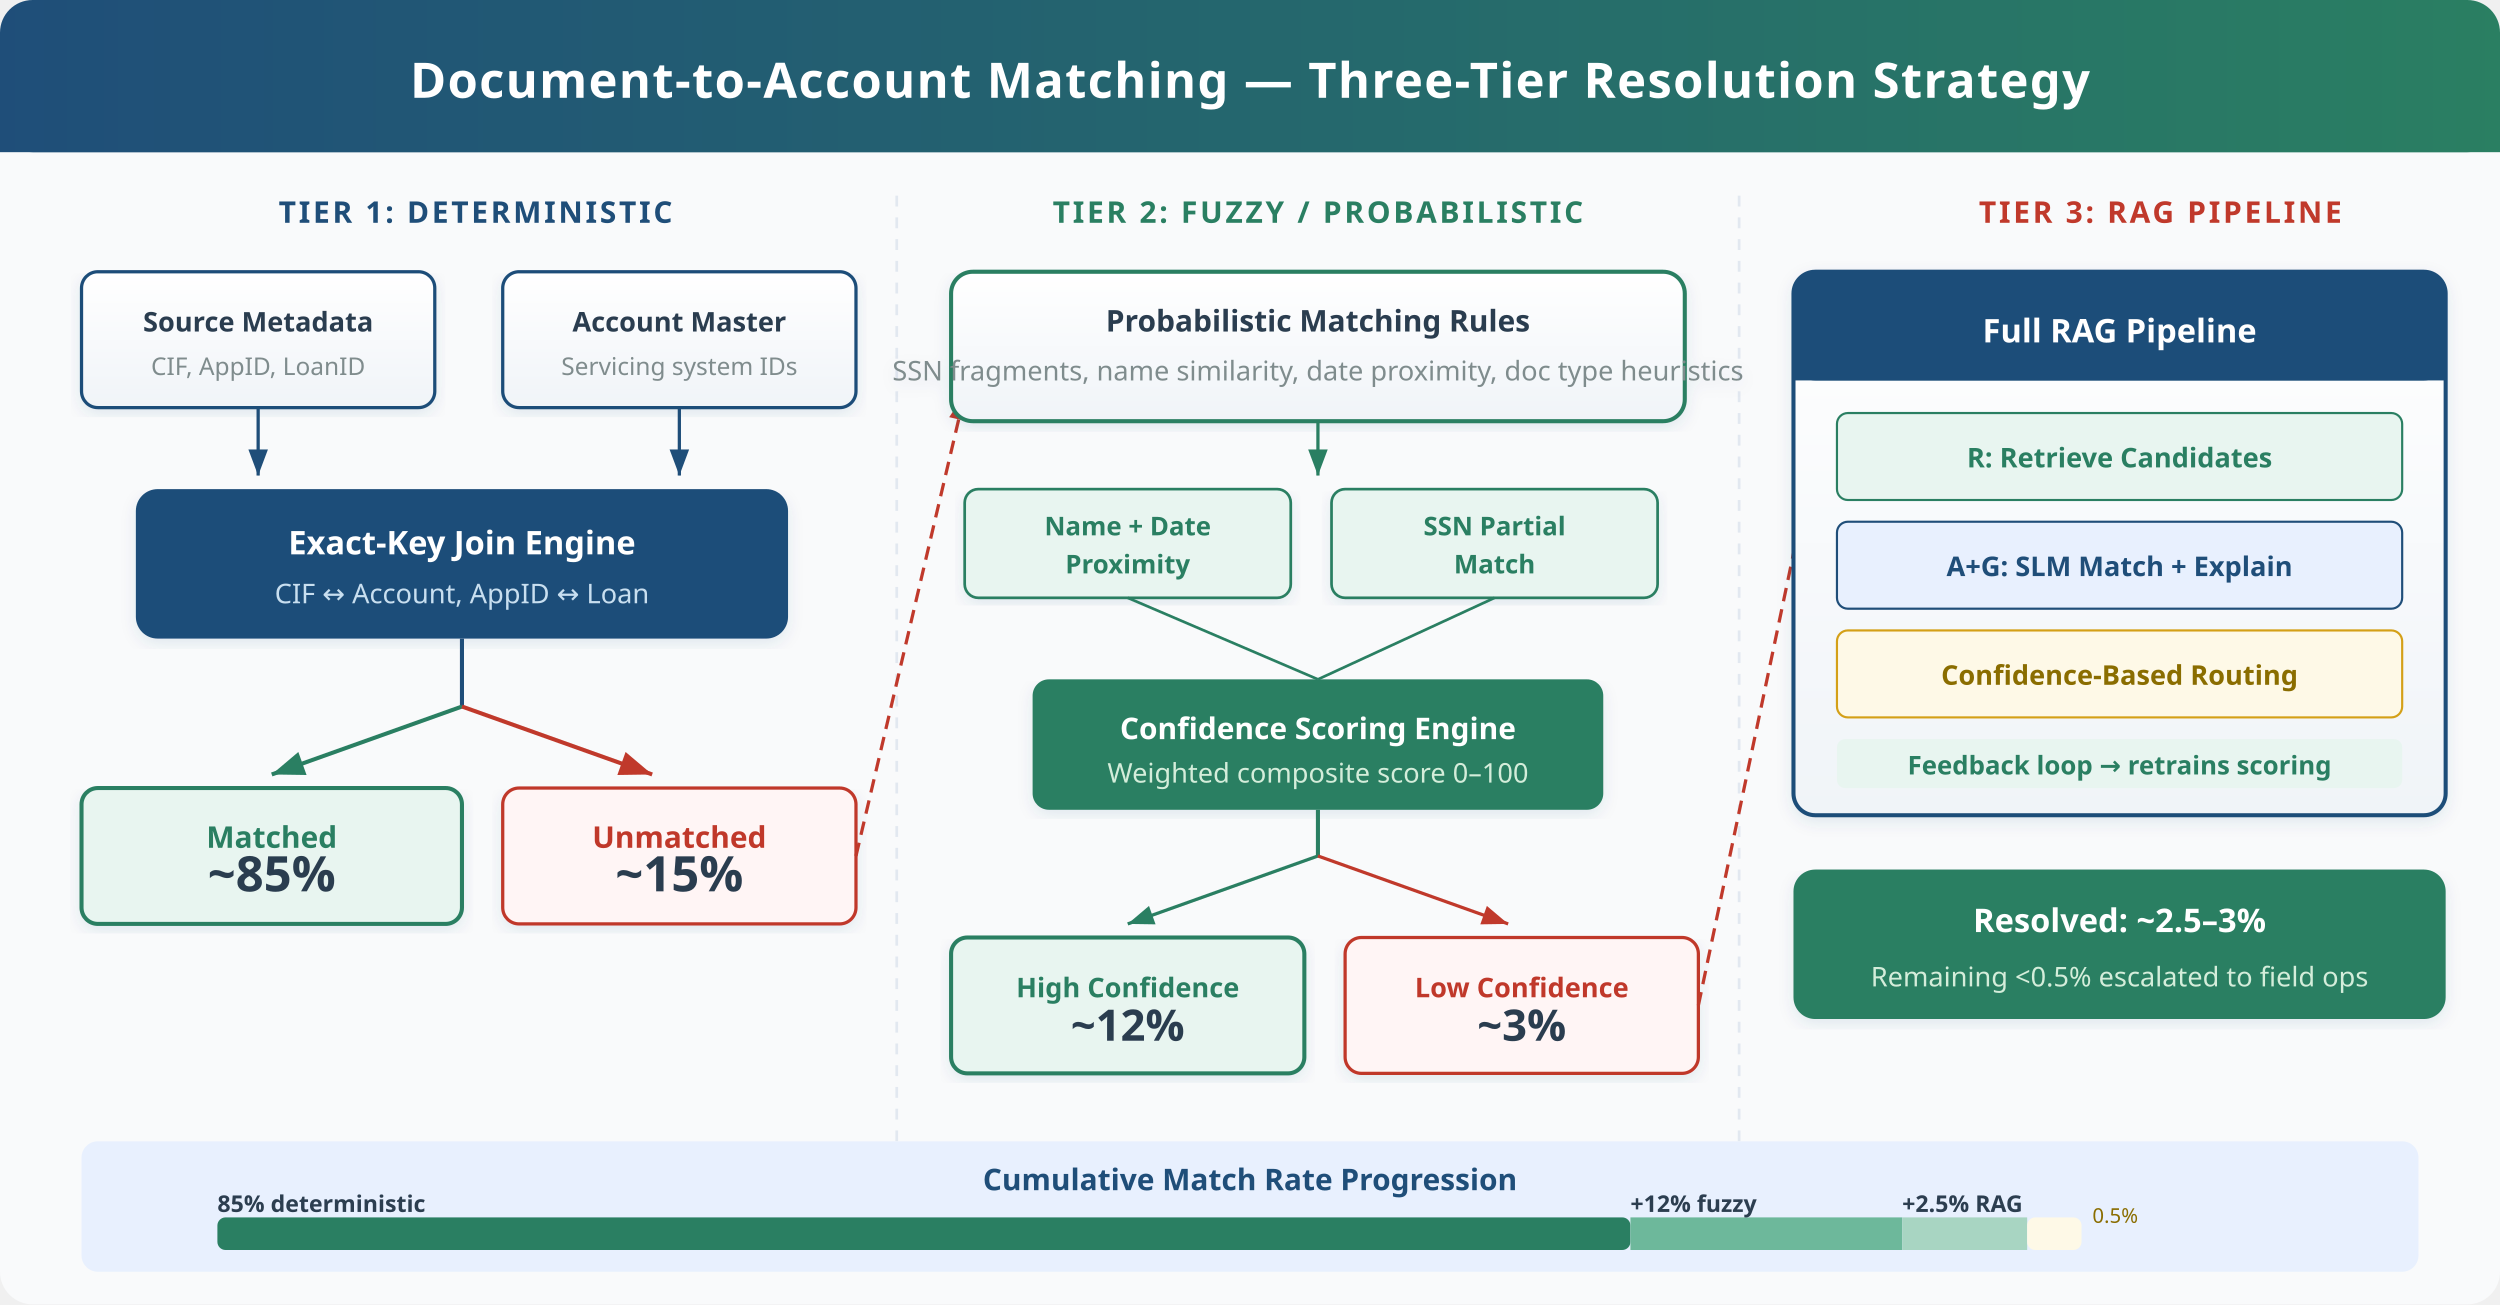
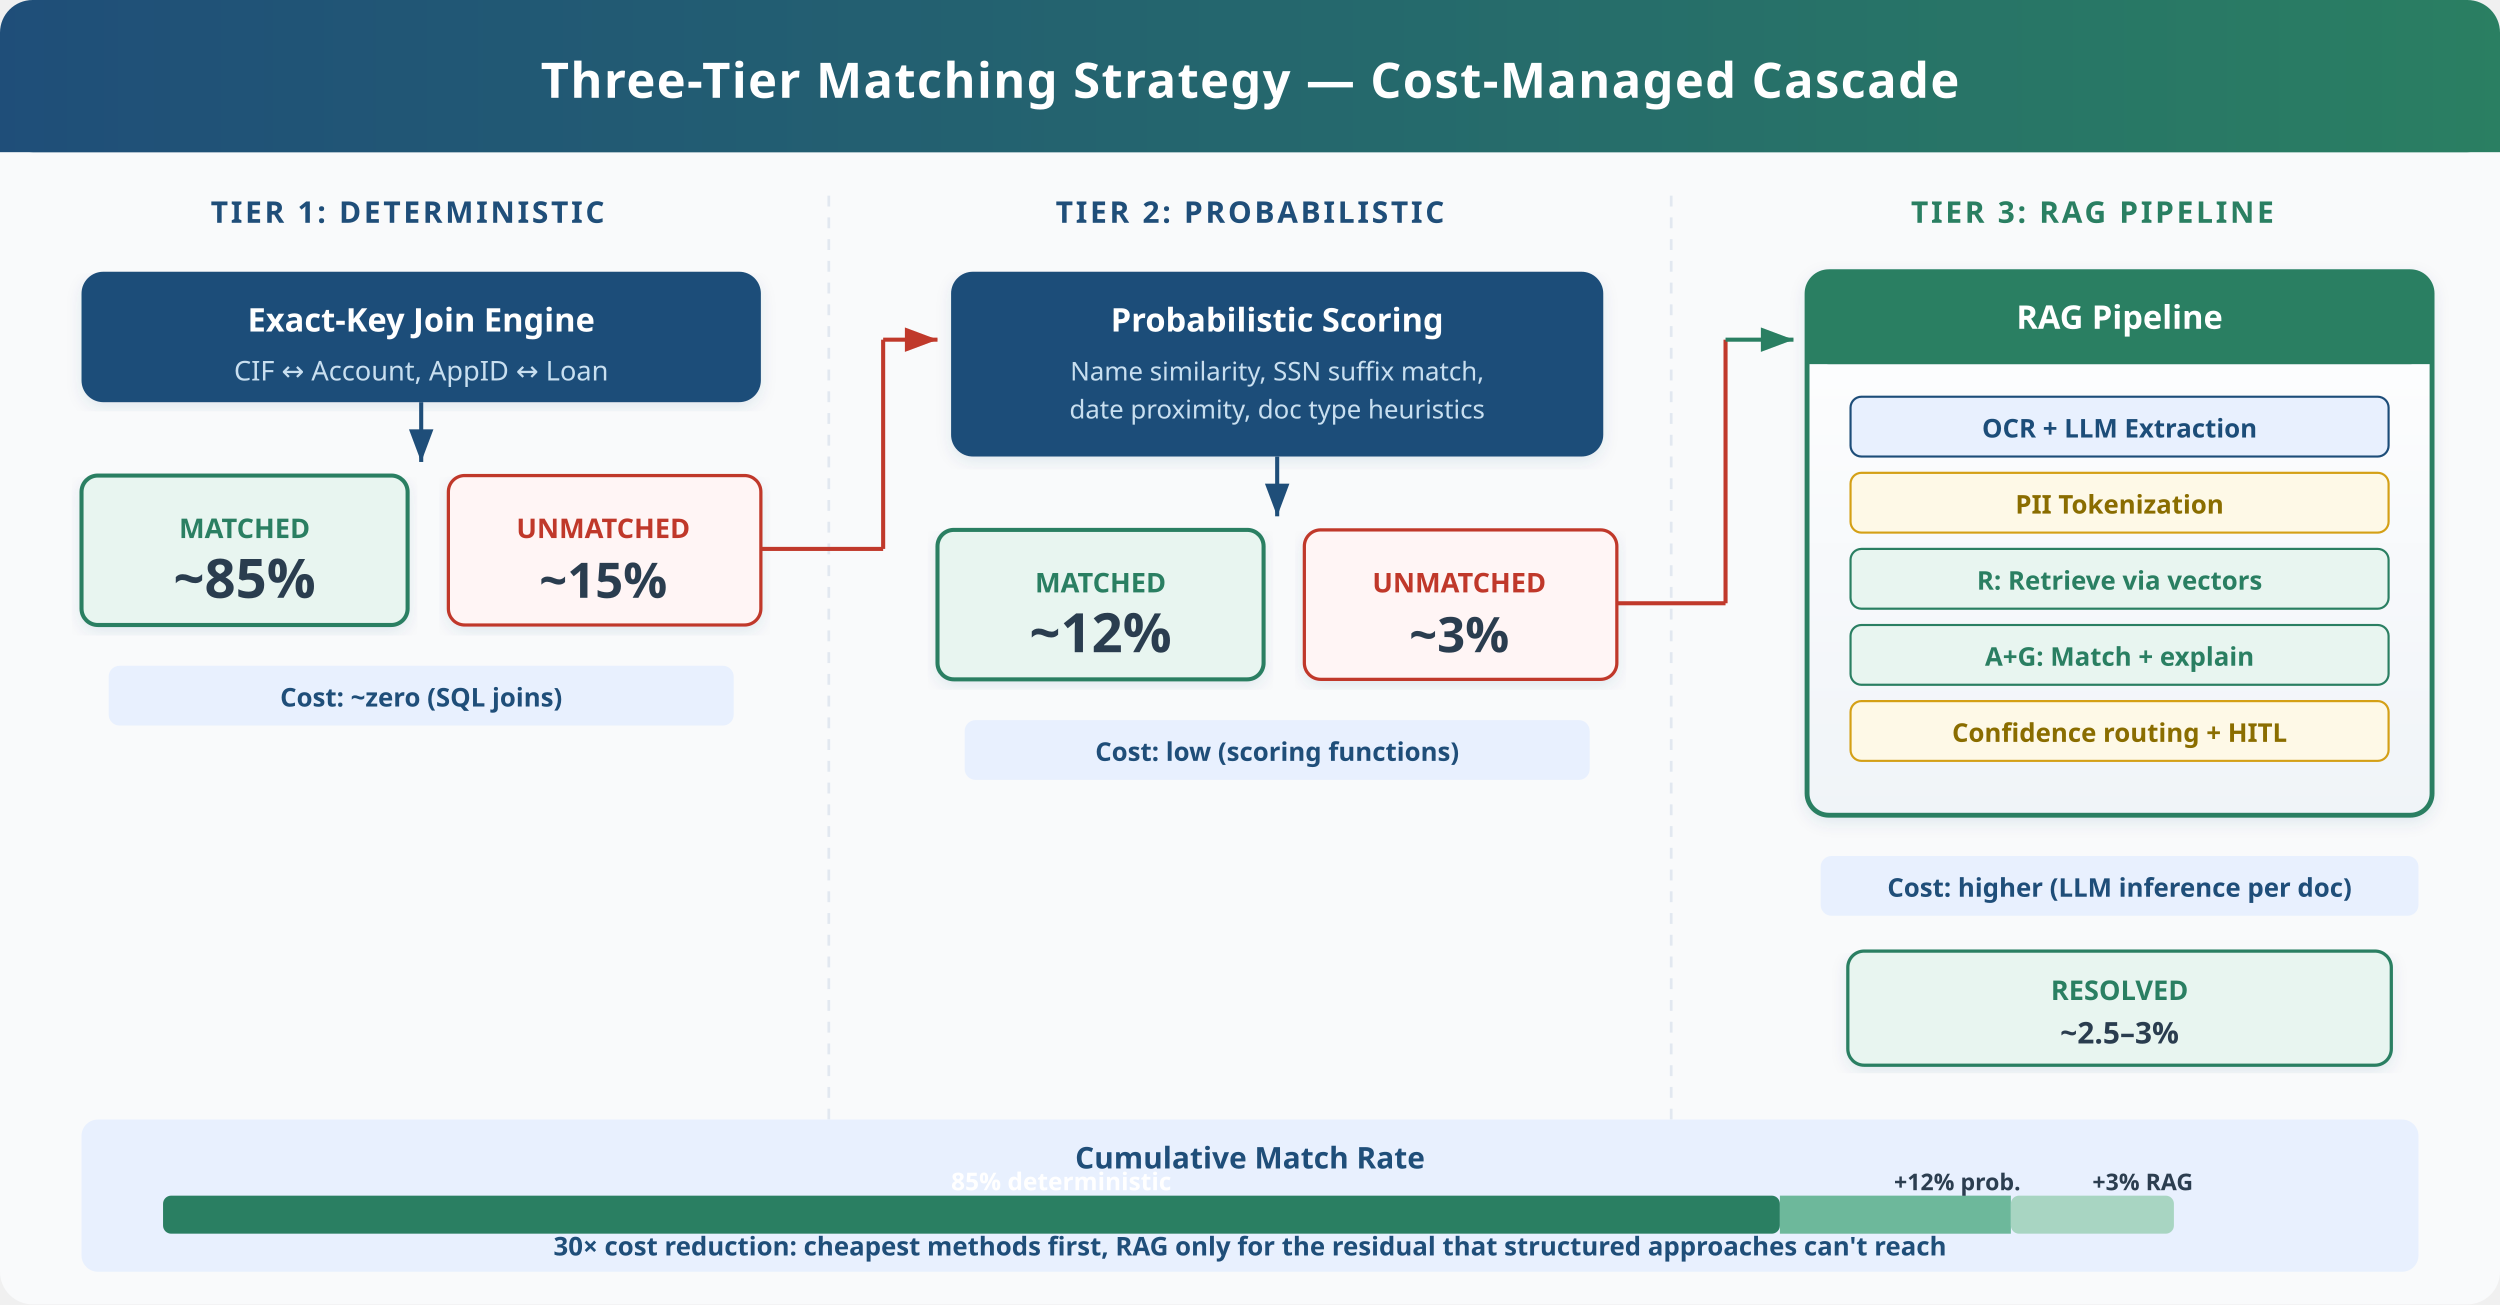
<svg xmlns="http://www.w3.org/2000/svg" viewBox="0 0 920 480" font-family="'Segoe UI', system-ui, sans-serif">
  <defs>
    <filter id="ds4" x="-3%" y="-3%" width="106%" height="110%">
      <feDropShadow dx="0" dy="2" stdDeviation="3" flood-color="#1F4E79" flood-opacity="0.1" />
    </filter>
    <linearGradient id="hg4" x1="0" y1="0" x2="1" y2="0">
      <stop offset="0%" stop-color="#1F4E79" />
      <stop offset="100%" stop-color="#2A7F62" />
    </linearGradient>
    <linearGradient id="cg4" x1="0" y1="0" x2="0" y2="1">
      <stop offset="0%" stop-color="#ffffff" />
      <stop offset="100%" stop-color="#f0f4f8" />
    </linearGradient>
    <marker id="a4" markerWidth="8" markerHeight="6" refX="8" refY="3" orient="auto">
      <polygon points="0 0, 8 3, 0 6" fill="#1F4E79" />
    </marker>
    <marker id="a4t" markerWidth="8" markerHeight="6" refX="8" refY="3" orient="auto">
      <polygon points="0 0, 8 3, 0 6" fill="#2A7F62" />
    </marker>
    <marker id="a4r" markerWidth="8" markerHeight="6" refX="8" refY="3" orient="auto">
      <polygon points="0 0, 8 3, 0 6" fill="#c0392b" />
    </marker>
  </defs>
  <rect width="920" height="480" fill="#f9fafb" rx="12" />
  <rect x="0" y="0" width="920" height="56" fill="url(#hg4)" rx="12" />
  <rect x="0" y="28" width="920" height="28" fill="url(#hg4)" />
-   <text x="460" y="36" text-anchor="middle" fill="#ffffff" font-size="18" font-weight="700" letter-spacing="0.5">Document-to-Account Matching — Three-Tier Resolution Strategy</text>
-   <text x="175" y="82" text-anchor="middle" fill="#1F4E79" font-size="11" font-weight="700" letter-spacing="1">TIER 1: DETERMINISTIC</text>
-   <text x="485" y="82" text-anchor="middle" fill="#2A7F62" font-size="11" font-weight="700" letter-spacing="1">TIER 2: FUZZY / PROBABILISTIC</text>
-   <text x="795" y="82" text-anchor="middle" fill="#c0392b" font-size="11" font-weight="700" letter-spacing="1">TIER 3: RAG PIPELINE</text>
-   <line x1="330" y1="72" x2="330" y2="440" stroke="#e2e8f0" stroke-width="1" stroke-dasharray="4,4" />
-   <line x1="640" y1="72" x2="640" y2="440" stroke="#e2e8f0" stroke-width="1" stroke-dasharray="4,4" />
+   <text x="460" y="36" text-anchor="middle" fill="#ffffff" font-size="18" font-weight="700" letter-spacing="0.5">Three-Tier Matching Strategy — Cost-Managed Cascade</text>
+   <text x="150" y="82" text-anchor="middle" fill="#1F4E79" font-size="11" font-weight="700" letter-spacing="1">TIER 1: DETERMINISTIC</text>
+   <text x="460" y="82" text-anchor="middle" fill="#1F4E79" font-size="11" font-weight="700" letter-spacing="1">TIER 2: PROBABILISTIC</text>
+   <text x="770" y="82" text-anchor="middle" fill="#2A7F62" font-size="11" font-weight="700" letter-spacing="1">TIER 3: RAG PIPELINE</text>
+   <line x1="305" y1="72" x2="305" y2="430" stroke="#e2e8f0" stroke-width="1" stroke-dasharray="4,4" />
+   <line x1="615" y1="72" x2="615" y2="430" stroke="#e2e8f0" stroke-width="1" stroke-dasharray="4,4" />
  <g filter="url(#ds4)">
-     <rect x="30" y="100" width="130" height="50" rx="6" fill="url(#cg4)" stroke="#1F4E79" stroke-width="1.2" />
-     <text x="95" y="122" text-anchor="middle" fill="#2C3E50" font-size="10" font-weight="600">Source Metadata</text>
-     <text x="95" y="138" text-anchor="middle" fill="#7f8c8d" font-size="9">CIF, AppID, LoanID</text>
+     <rect x="30" y="100" width="250" height="48" rx="8" fill="#1F4E79" />
+     <text x="155" y="122" text-anchor="middle" fill="#ffffff" font-size="12" font-weight="700">Exact-Key Join Engine</text>
+     <text x="155" y="140" text-anchor="middle" fill="#c8dff0" font-size="10">CIF ↔ Account, AppID ↔ Loan</text>
+   </g>
+   <line x1="155" y1="148" x2="155" y2="170" stroke="#1F4E79" stroke-width="1.5" marker-end="url(#a4)" />
+   <g filter="url(#ds4)">
+     <rect x="30" y="175" width="120" height="55" rx="6" fill="#e8f5f0" stroke="#2A7F62" stroke-width="1.5" />
+     <text x="90" y="198" text-anchor="middle" fill="#2A7F62" font-size="10" font-weight="700">MATCHED</text>
+     <text x="90" y="220" text-anchor="middle" fill="#2C3E50" font-size="20" font-weight="700">~85%</text>
  </g>
  <g filter="url(#ds4)">
-     <rect x="185" y="100" width="130" height="50" rx="6" fill="url(#cg4)" stroke="#1F4E79" stroke-width="1.2" />
-     <text x="250" y="122" text-anchor="middle" fill="#2C3E50" font-size="10" font-weight="600">Account Master</text>
-     <text x="250" y="138" text-anchor="middle" fill="#7f8c8d" font-size="9">Servicing system IDs</text>
+     <rect x="165" y="175" width="115" height="55" rx="6" fill="#fff5f5" stroke="#c0392b" stroke-width="1.2" />
+     <text x="222" y="198" text-anchor="middle" fill="#c0392b" font-size="10" font-weight="700">UNMATCHED</text>
+     <text x="222" y="220" text-anchor="middle" fill="#2C3E50" font-size="18" font-weight="700">~15%</text>
  </g>
-   <line x1="95" y1="150" x2="95" y2="175" stroke="#1F4E79" stroke-width="1.2" marker-end="url(#a4)" />
-   <line x1="250" y1="150" x2="250" y2="175" stroke="#1F4E79" stroke-width="1.2" marker-end="url(#a4)" />
+   <line x1="280" y1="202" x2="325" y2="202" stroke="#c0392b" stroke-width="1.5" />
+   <line x1="325" y1="202" x2="325" y2="125" stroke="#c0392b" stroke-width="1.5" />
+   <line x1="325" y1="125" x2="345" y2="125" stroke="#c0392b" stroke-width="1.5" marker-end="url(#a4r)" />
+   <rect x="40" y="245" width="230" height="22" rx="4" fill="#e8f0fe" />
+   <text x="155" y="260" text-anchor="middle" fill="#1F4E79" font-size="9.5" font-weight="600">Cost: ~zero (SQL joins)</text>
  <g filter="url(#ds4)">
-     <rect x="50" y="180" width="240" height="55" rx="8" fill="#1F4E79" />
-     <text x="170" y="204" text-anchor="middle" fill="#ffffff" font-size="12" font-weight="700">Exact-Key Join Engine</text>
-     <text x="170" y="222" text-anchor="middle" fill="#c8dff0" font-size="10">CIF ↔ Account, AppID ↔ Loan</text>
+     <rect x="350" y="100" width="240" height="68" rx="8" fill="#1F4E79" />
+     <text x="470" y="122" text-anchor="middle" fill="#ffffff" font-size="12" font-weight="700">Probabilistic Scoring</text>
+     <text x="470" y="140" text-anchor="middle" fill="#c8dff0" font-size="9.5">Name similarity, SSN suffix match,</text>
+     <text x="470" y="154" text-anchor="middle" fill="#c8dff0" font-size="9.5">date proximity, doc type heuristics</text>
  </g>
-   <line x1="170" y1="235" x2="170" y2="260" stroke="#1F4E79" stroke-width="1.5" />
-   <line x1="170" y1="260" x2="100" y2="285" stroke="#2A7F62" stroke-width="1.5" marker-end="url(#a4t)" />
-   <line x1="170" y1="260" x2="240" y2="285" stroke="#c0392b" stroke-width="1.5" marker-end="url(#a4r)" />
+   <line x1="470" y1="168" x2="470" y2="190" stroke="#1F4E79" stroke-width="1.5" marker-end="url(#a4)" />
  <g filter="url(#ds4)">
-     <rect x="30" y="290" width="140" height="50" rx="6" fill="#e8f5f0" stroke="#2A7F62" stroke-width="1.5" />
-     <text x="100" y="312" text-anchor="middle" fill="#2A7F62" font-size="11" font-weight="700">Matched</text>
-     <text x="100" y="328" text-anchor="middle" fill="#2C3E50" font-size="18" font-weight="700">~85%</text>
+     <rect x="345" y="195" width="120" height="55" rx="6" fill="#e8f5f0" stroke="#2A7F62" stroke-width="1.5" />
+     <text x="405" y="218" text-anchor="middle" fill="#2A7F62" font-size="10" font-weight="700">MATCHED</text>
+     <text x="405" y="240" text-anchor="middle" fill="#2C3E50" font-size="20" font-weight="700">~12%</text>
  </g>
  <g filter="url(#ds4)">
-     <rect x="185" y="290" width="130" height="50" rx="6" fill="#fff5f5" stroke="#c0392b" stroke-width="1.2" />
-     <text x="250" y="312" text-anchor="middle" fill="#c0392b" font-size="11" font-weight="700">Unmatched</text>
-     <text x="250" y="328" text-anchor="middle" fill="#2C3E50" font-size="18" font-weight="700">~15%</text>
+     <rect x="480" y="195" width="115" height="55" rx="6" fill="#fff5f5" stroke="#c0392b" stroke-width="1.2" />
+     <text x="537" y="218" text-anchor="middle" fill="#c0392b" font-size="10" font-weight="700">UNMATCHED</text>
+     <text x="537" y="240" text-anchor="middle" fill="#2C3E50" font-size="18" font-weight="700">~3%</text>
  </g>
-   <line x1="315" y1="315" x2="355" y2="145" stroke="#c0392b" stroke-width="1.2" stroke-dasharray="5,3" marker-end="url(#a4r)" />
+   <line x1="595" y1="222" x2="635" y2="222" stroke="#c0392b" stroke-width="1.5" />
+   <line x1="635" y1="222" x2="635" y2="125" stroke="#c0392b" stroke-width="1.5" />
+   <line x1="635" y1="125" x2="660" y2="125" stroke="#2A7F62" stroke-width="1.5" marker-end="url(#a4t)" />
+   <rect x="355" y="265" width="230" height="22" rx="4" fill="#e8f0fe" />
+   <text x="470" y="280" text-anchor="middle" fill="#1F4E79" font-size="9.5" font-weight="600">Cost: low (scoring functions)</text>
  <g filter="url(#ds4)">
-     <rect x="350" y="100" width="270" height="55" rx="8" fill="url(#cg4)" stroke="#2A7F62" stroke-width="1.5" />
-     <text x="485" y="122" text-anchor="middle" fill="#2C3E50" font-size="11" font-weight="600">Probabilistic Matching Rules</text>
-     <text x="485" y="140" text-anchor="middle" fill="#7f8c8d" font-size="10">SSN fragments, name similarity, date proximity, doc type heuristics</text>
+     <rect x="665" y="100" width="230" height="200" rx="8" fill="url(#cg4)" stroke="#2A7F62" stroke-width="1.8" />
+     <rect x="665" y="100" width="230" height="34" rx="8" fill="#2A7F62" />
+     <rect x="665" y="122" width="230" height="12" fill="#2A7F62" />
+     <text x="780" y="121" text-anchor="middle" fill="#ffffff" font-size="12" font-weight="700">RAG Pipeline</text>
+     <rect x="681" y="146" width="198" height="22" rx="4" fill="#e8f0fe" stroke="#1F4E79" stroke-width="0.8" />
+     <text x="780" y="161" text-anchor="middle" fill="#1F4E79" font-size="9.5" font-weight="600">OCR + LLM Extraction</text>
+     <rect x="681" y="174" width="198" height="22" rx="4" fill="#fef9e7" stroke="#d4a017" stroke-width="0.8" />
+     <text x="780" y="189" text-anchor="middle" fill="#8a6d00" font-size="9.5" font-weight="600">PII Tokenization</text>
+     <rect x="681" y="202" width="198" height="22" rx="4" fill="#e8f5f0" stroke="#2A7F62" stroke-width="0.8" />
+     <text x="780" y="217" text-anchor="middle" fill="#2A7F62" font-size="9.5" font-weight="600">R: Retrieve via vectors</text>
+     <rect x="681" y="230" width="198" height="22" rx="4" fill="#e8f5f0" stroke="#2A7F62" stroke-width="0.8" />
+     <text x="780" y="245" text-anchor="middle" fill="#2A7F62" font-size="9.5" font-weight="600">A+G: Match + explain</text>
+     <rect x="681" y="258" width="198" height="22" rx="4" fill="#fef9e7" stroke="#d4a017" stroke-width="0.8" />
+     <text x="780" y="273" text-anchor="middle" fill="#8a6d00" font-size="9.5" font-weight="600">Confidence routing + HITL</text>
  </g>
-   <line x1="485" y1="155" x2="485" y2="175" stroke="#2A7F62" stroke-width="1.2" marker-end="url(#a4t)" />
+   <rect x="670" y="315" width="220" height="22" rx="4" fill="#e8f0fe" />
+   <text x="780" y="330" text-anchor="middle" fill="#1F4E79" font-size="9.5" font-weight="600">Cost: higher (LLM inference per doc)</text>
  <g filter="url(#ds4)">
-     <rect x="355" y="180" width="120" height="40" rx="5" fill="#e8f5f0" stroke="#2A7F62" stroke-width="1" />
-     <text x="415" y="197" text-anchor="middle" fill="#2A7F62" font-size="9.5" font-weight="600">Name + Date</text>
-     <text x="415" y="211" text-anchor="middle" fill="#2A7F62" font-size="9.5" font-weight="600">Proximity</text>
+     <rect x="680" y="350" width="200" height="42" rx="6" fill="#e8f5f0" stroke="#2A7F62" stroke-width="1.2" />
+     <text x="780" y="368" text-anchor="middle" fill="#2A7F62" font-size="10" font-weight="700">RESOLVED</text>
+     <text x="780" y="384" text-anchor="middle" fill="#2C3E50" font-size="11" font-weight="600">~2.5–3%</text>
  </g>
-   <g filter="url(#ds4)">
-     <rect x="490" y="180" width="120" height="40" rx="5" fill="#e8f5f0" stroke="#2A7F62" stroke-width="1" />
-     <text x="550" y="197" text-anchor="middle" fill="#2A7F62" font-size="9.5" font-weight="600">SSN Partial</text>
-     <text x="550" y="211" text-anchor="middle" fill="#2A7F62" font-size="9.5" font-weight="600">Match</text>
-   </g>
-   <line x1="415" y1="220" x2="485" y2="250" stroke="#2A7F62" stroke-width="1" />
-   <line x1="550" y1="220" x2="485" y2="250" stroke="#2A7F62" stroke-width="1" />
-   <g filter="url(#ds4)">
-     <rect x="380" y="250" width="210" height="48" rx="6" fill="#2A7F62" />
-     <text x="485" y="272" text-anchor="middle" fill="#ffffff" font-size="11" font-weight="700">Confidence Scoring Engine</text>
-     <text x="485" y="288" text-anchor="middle" fill="#d4edda" font-size="10">Weighted composite score 0–100</text>
-   </g>
-   <line x1="485" y1="298" x2="485" y2="315" stroke="#2A7F62" stroke-width="1.5" />
-   <line x1="485" y1="315" x2="415" y2="340" stroke="#2A7F62" stroke-width="1.2" marker-end="url(#a4t)" />
-   <line x1="485" y1="315" x2="555" y2="340" stroke="#c0392b" stroke-width="1.2" marker-end="url(#a4r)" />
-   <g filter="url(#ds4)">
-     <rect x="350" y="345" width="130" height="50" rx="6" fill="#e8f5f0" stroke="#2A7F62" stroke-width="1.5" />
-     <text x="415" y="367" text-anchor="middle" fill="#2A7F62" font-size="10" font-weight="700">High Confidence</text>
-     <text x="415" y="383" text-anchor="middle" fill="#2C3E50" font-size="16" font-weight="700">~12%</text>
-   </g>
-   <g filter="url(#ds4)">
-     <rect x="495" y="345" width="130" height="50" rx="6" fill="#fff5f5" stroke="#c0392b" stroke-width="1.2" />
-     <text x="560" y="367" text-anchor="middle" fill="#c0392b" font-size="10" font-weight="700">Low Confidence</text>
-     <text x="560" y="383" text-anchor="middle" fill="#2C3E50" font-size="16" font-weight="700">~3%</text>
-   </g>
-   <line x1="625" y1="370" x2="665" y2="180" stroke="#c0392b" stroke-width="1.2" stroke-dasharray="5,3" marker-end="url(#a4r)" />
-   <g filter="url(#ds4)">
-     <rect x="660" y="100" width="240" height="200" rx="8" fill="url(#cg4)" stroke="#1F4E79" stroke-width="1.5" />
-     <rect x="660" y="100" width="240" height="40" rx="8" fill="#1F4E79" />
-     <rect x="660" y="125" width="240" height="15" fill="#1F4E79" />
-     <text x="780" y="126" text-anchor="middle" fill="#ffffff" font-size="12" font-weight="700">Full RAG Pipeline</text>
-   </g>
-   <rect x="676" y="152" width="208" height="32" rx="4" fill="#e8f5f0" stroke="#2A7F62" stroke-width="0.8" />
-   <text x="780" y="172" text-anchor="middle" fill="#2A7F62" font-size="10" font-weight="600">R: Retrieve Candidates</text>
-   <rect x="676" y="192" width="208" height="32" rx="4" fill="#e8f0fe" stroke="#1F4E79" stroke-width="0.8" />
-   <text x="780" y="212" text-anchor="middle" fill="#1F4E79" font-size="10" font-weight="600">A+G: SLM Match + Explain</text>
-   <rect x="676" y="232" width="208" height="32" rx="4" fill="#fef9e7" stroke="#d4a017" stroke-width="0.8" />
-   <text x="780" y="252" text-anchor="middle" fill="#8a6d00" font-size="10" font-weight="600">Confidence-Based Routing</text>
-   <rect x="676" y="272" width="208" height="18" rx="3" fill="#e8f5f0" />
-   <text x="780" y="285" text-anchor="middle" fill="#2A7F62" font-size="9.5" font-weight="600">Feedback loop → retrains scoring</text>
-   <g filter="url(#ds4)">
-     <rect x="660" y="320" width="240" height="55" rx="8" fill="#2A7F62" />
-     <text x="780" y="343" text-anchor="middle" fill="#ffffff" font-size="12" font-weight="700">Resolved: ~2.5–3%</text>
-     <text x="780" y="363" text-anchor="middle" fill="#d4edda" font-size="10">Remaining &lt;0.5% escalated to field ops</text>
-   </g>
-   <rect x="30" y="420" width="860" height="48" rx="6" fill="#e8f0fe" />
-   <text x="460" y="438" text-anchor="middle" fill="#1F4E79" font-size="11" font-weight="700">Cumulative Match Rate Progression</text>
-   <rect x="80" y="448" width="520" height="12" rx="3" fill="#2A7F62" />
-   <rect x="600" y="448" width="100" height="12" rx="0" fill="#6db89b" />
-   <rect x="700" y="448" width="46" height="12" rx="0" fill="#a8d5c2" />
-   <rect x="746" y="448" width="20" height="12" rx="3" fill="#fef9e7" />
-   <text x="80" y="446" fill="#2C3E50" font-size="8.5" font-weight="600">85% deterministic</text>
-   <text x="600" y="446" fill="#2C3E50" font-size="8.5" font-weight="600">+12% fuzzy</text>
-   <text x="700" y="446" fill="#2C3E50" font-size="8.5" font-weight="600">+2.5% RAG</text>
-   <text x="770" y="450" fill="#8a6d00" font-size="7.5">0.5%</text>
+   <rect x="30" y="412" width="860" height="56" rx="6" fill="#e8f0fe" />
+   <text x="460" y="430" text-anchor="middle" fill="#1F4E79" font-size="11" font-weight="700">Cumulative Match Rate</text>
+   <rect x="60" y="440" width="595" height="14" rx="3" fill="#2A7F62" />
+   <rect x="655" y="440" width="85" height="14" rx="0" fill="#6db89b" />
+   <rect x="740" y="440" width="60" height="14" rx="3" fill="#a8d5c2" />
+   <text x="350" y="438" fill="#ffffff" font-size="9" font-weight="600">85% deterministic</text>
+   <text x="697" y="438" fill="#2C3E50" font-size="8.5" font-weight="600">+12% prob.</text>
+   <text x="770" y="438" fill="#2C3E50" font-size="8.5" font-weight="600">+3% RAG</text>
+   <text x="460" y="462" text-anchor="middle" fill="#1F4E79" font-size="9.5" font-weight="600">30× cost reduction: cheapest methods first, RAG only for the residual that structured approaches can't reach</text>
</svg>
